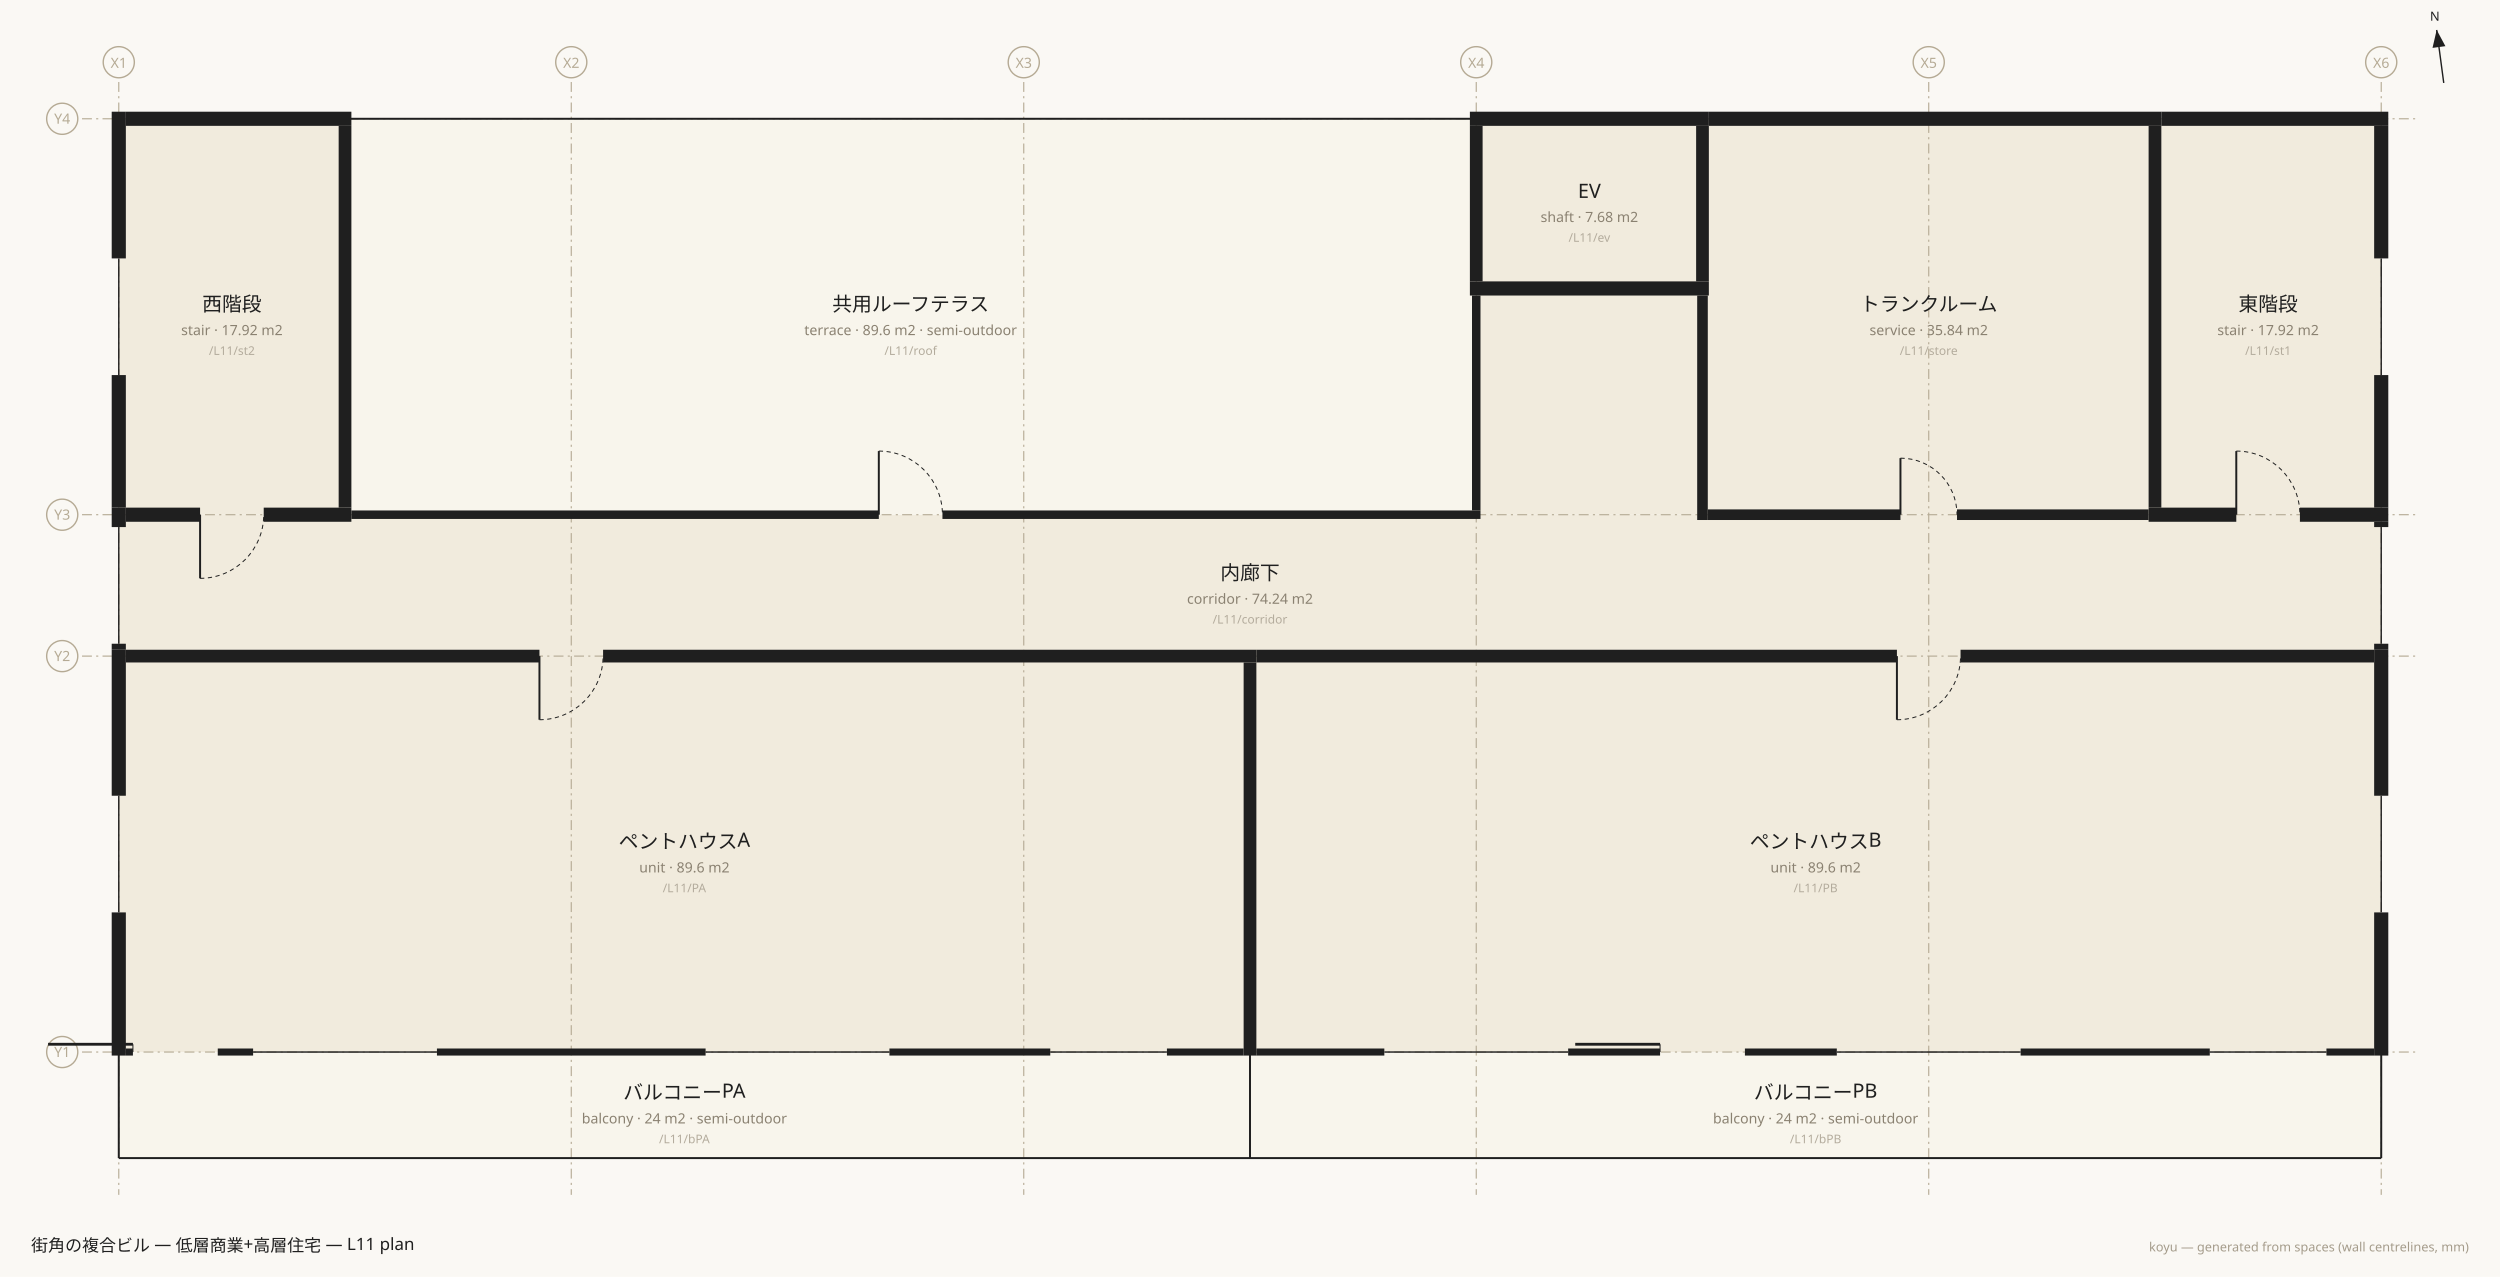
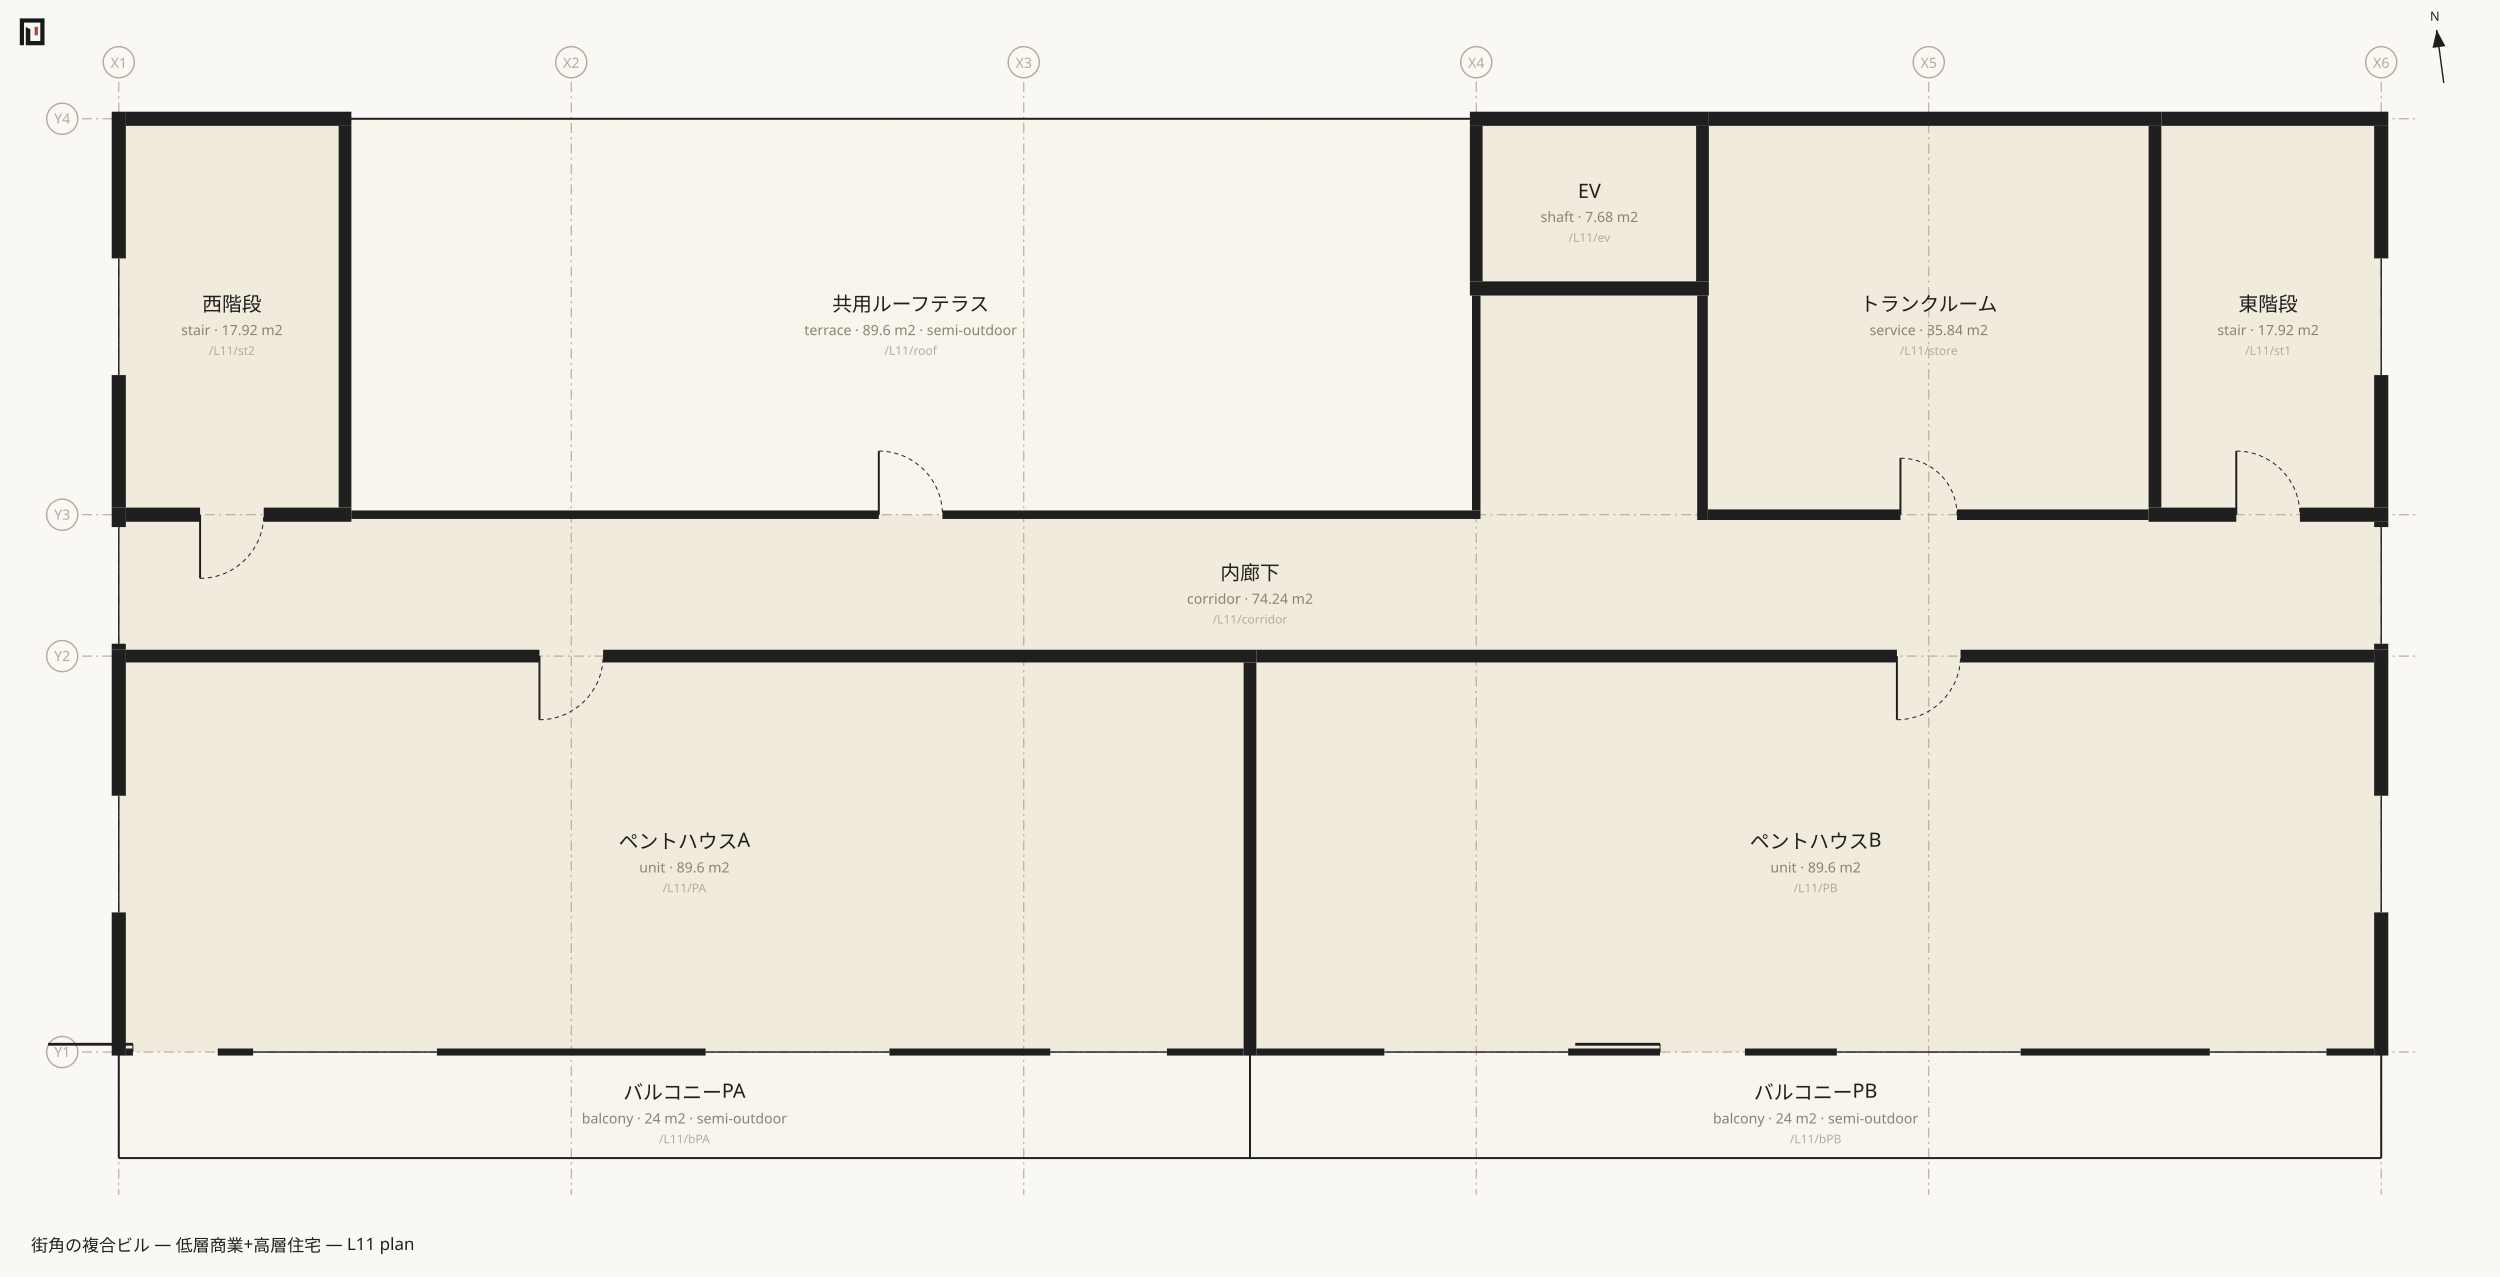
<svg xmlns="http://www.w3.org/2000/svg" width="1768" height="903" viewBox="0 0 1768 903" font-family="'Hiragino Sans','Noto Sans JP',sans-serif">
  <rect width="1768" height="903" fill="#faf8f4" />
+   <g transform="translate(9.11 9.27) scale(0.02179)">
+     <path d="M1027.53 171.361L224.461 171.363L224.392 1043.39L361.454 1043.42L361.567 308.689L889.587 308.679L889.581 904.864L566.4 904.876L566.387 524.585L419.01 452.015L419.047 1043.39L1027.51 1043.43L1027.53 171.361Z" fill="#171A18" />
+     <path d="M707 445.022L811.864 445L811.858 613.697C811.831 648.974 812.209 684.759 811.831 720L707.005 719.933L707 445.022Z" fill="#A84940" />
+   </g>
  <path d="M 84 744 L 884 744 L 884 464 L 84 464 Z" fill="#f1ebdd" />
  <path d="M 884 744 L 1684 744 L 1684 464 L 884 464 Z" fill="#f1ebdd" />
  <path d="M 84 819 L 884 819 L 884 744 L 84 744 Z" fill="#f8f5ec" />
  <path d="M 884 819 L 1684 819 L 1684 744 L 884 744 Z" fill="#f8f5ec" />
  <path d="M 84 464 L 1684 464 L 1684 364 L 84 364 Z" fill="#f1ebdd" />
  <path d="M 1044 364 L 1204 364 L 1204 204 L 1044 204 Z" fill="#f1ebdd" />
  <path d="M 1044 204 L 1204 204 L 1204 84 L 1044 84 Z" fill="#f1ebdd" />
  <path d="M 244 364 L 1044 364 L 1044 84 L 244 84 Z" fill="#f8f5ec" />
  <path d="M 1524 364 L 1684 364 L 1684 84 L 1524 84 Z" fill="#f1ebdd" />
  <path d="M 84 364 L 244 364 L 244 84 L 84 84 Z" fill="#f1ebdd" />
  <path d="M 1204 364 L 1524 364 L 1524 84 L 1204 84 Z" fill="#f1ebdd" />
  <line x1="84" y1="58" x2="84" y2="845" stroke="#b5aa94" stroke-width="0.8" stroke-dasharray="7 3 1.5 3" />
  <circle cx="84" cy="44" r="11" fill="none" stroke="#b5aa94" stroke-width="1" />
  <text x="84" y="48" text-anchor="middle" font-size="10" fill="#b5aa94">X1</text>
  <line x1="404" y1="58" x2="404" y2="845" stroke="#b5aa94" stroke-width="0.8" stroke-dasharray="7 3 1.5 3" />
  <circle cx="404" cy="44" r="11" fill="none" stroke="#b5aa94" stroke-width="1" />
  <text x="404" y="48" text-anchor="middle" font-size="10" fill="#b5aa94">X2</text>
  <line x1="724" y1="58" x2="724" y2="845" stroke="#b5aa94" stroke-width="0.8" stroke-dasharray="7 3 1.5 3" />
  <circle cx="724" cy="44" r="11" fill="none" stroke="#b5aa94" stroke-width="1" />
  <text x="724" y="48" text-anchor="middle" font-size="10" fill="#b5aa94">X3</text>
  <line x1="1044" y1="58" x2="1044" y2="845" stroke="#b5aa94" stroke-width="0.8" stroke-dasharray="7 3 1.5 3" />
  <circle cx="1044" cy="44" r="11" fill="none" stroke="#b5aa94" stroke-width="1" />
  <text x="1044" y="48" text-anchor="middle" font-size="10" fill="#b5aa94">X4</text>
  <line x1="1364" y1="58" x2="1364" y2="845" stroke="#b5aa94" stroke-width="0.8" stroke-dasharray="7 3 1.5 3" />
  <circle cx="1364" cy="44" r="11" fill="none" stroke="#b5aa94" stroke-width="1" />
  <text x="1364" y="48" text-anchor="middle" font-size="10" fill="#b5aa94">X5</text>
  <line x1="1684" y1="58" x2="1684" y2="845" stroke="#b5aa94" stroke-width="0.8" stroke-dasharray="7 3 1.5 3" />
  <circle cx="1684" cy="44" r="11" fill="none" stroke="#b5aa94" stroke-width="1" />
  <text x="1684" y="48" text-anchor="middle" font-size="10" fill="#b5aa94">X6</text>
  <line x1="58" y1="744" x2="1710" y2="744" stroke="#b5aa94" stroke-width="0.8" stroke-dasharray="7 3 1.5 3" />
  <circle cx="44" cy="744" r="11" fill="none" stroke="#b5aa94" stroke-width="1" />
  <text x="44" y="747.5" text-anchor="middle" font-size="10" fill="#b5aa94">Y1</text>
  <line x1="58" y1="464" x2="1710" y2="464" stroke="#b5aa94" stroke-width="0.8" stroke-dasharray="7 3 1.5 3" />
  <circle cx="44" cy="464" r="11" fill="none" stroke="#b5aa94" stroke-width="1" />
  <text x="44" y="467.5" text-anchor="middle" font-size="10" fill="#b5aa94">Y2</text>
  <line x1="58" y1="364" x2="1710" y2="364" stroke="#b5aa94" stroke-width="0.8" stroke-dasharray="7 3 1.5 3" />
  <circle cx="44" cy="364" r="11" fill="none" stroke="#b5aa94" stroke-width="1" />
  <text x="44" y="367.5" text-anchor="middle" font-size="10" fill="#b5aa94">Y3</text>
  <line x1="58" y1="84" x2="1710" y2="84" stroke="#b5aa94" stroke-width="0.8" stroke-dasharray="7 3 1.5 3" />
  <circle cx="44" cy="84" r="11" fill="none" stroke="#b5aa94" stroke-width="1" />
  <text x="44" y="87.5" text-anchor="middle" font-size="10" fill="#b5aa94">Y4</text>
  <path d="M 879.5 746.5 L 879.5 468.5 L 888.5 468.5 L 888.5 746.5 Z" fill="#1f1f1f" />
  <path d="M 89 741.5 L 94 741.5 L 94 746.5 L 89 746.5 Z" fill="#1f1f1f" />
  <path d="M 154 741.5 L 179 741.5 L 179 746.5 L 154 746.5 Z" fill="#1f1f1f" />
  <path d="M 309 741.5 L 499 741.5 L 499 746.5 L 309 746.5 Z" fill="#1f1f1f" />
  <path d="M 629 741.5 L 742.75 741.5 L 742.75 746.5 L 629 746.5 Z" fill="#1f1f1f" />
  <path d="M 825.25 741.5 L 879.5 741.5 L 879.5 746.5 L 825.25 746.5 Z" fill="#1f1f1f" />
  <path d="M 89 459.5 L 381.5 459.5 L 381.5 468.5 L 89 468.5 Z" fill="#1f1f1f" />
  <path d="M 426.5 459.5 L 888.5 459.5 L 888.5 468.5 L 426.5 468.5 Z" fill="#1f1f1f" />
  <path d="M 79 746.5 L 79 645.25 L 89 645.25 L 89 746.5 Z" fill="#1f1f1f" />
  <path d="M 79 562.75 L 79 459.5 L 89 459.5 L 89 562.75 Z" fill="#1f1f1f" />
  <path d="M 888.5 741.5 L 979 741.5 L 979 746.5 L 888.5 746.5 Z" fill="#1f1f1f" />
  <path d="M 1109 741.5 L 1174 741.5 L 1174 746.5 L 1109 746.5 Z" fill="#1f1f1f" />
  <path d="M 1234 741.5 L 1299 741.5 L 1299 746.5 L 1234 746.5 Z" fill="#1f1f1f" />
  <path d="M 1429 741.5 L 1562.75 741.5 L 1562.75 746.5 L 1429 746.5 Z" fill="#1f1f1f" />
  <path d="M 1645.25 741.5 L 1679 741.5 L 1679 746.5 L 1645.25 746.5 Z" fill="#1f1f1f" />
  <path d="M 888.5 459.5 L 1341.5 459.5 L 1341.5 468.5 L 888.5 468.5 Z" fill="#1f1f1f" />
  <path d="M 1386.5 459.5 L 1679 459.5 L 1679 468.5 L 1386.5 468.5 Z" fill="#1f1f1f" />
  <path d="M 1679 746.5 L 1679 645.25 L 1689 645.25 L 1689 746.5 Z" fill="#1f1f1f" />
  <path d="M 1679 562.75 L 1679 459.5 L 1689 459.5 L 1689 562.75 Z" fill="#1f1f1f" />
  <line x1="884" y1="819" x2="884" y2="744" stroke="#1f1f1f" stroke-width="1.4" />
  <line x1="84" y1="819" x2="884" y2="819" stroke="#1f1f1f" stroke-width="1.4" />
  <line x1="84" y1="819" x2="84" y2="744" stroke="#1f1f1f" stroke-width="1.4" />
  <line x1="1684" y1="819" x2="1684" y2="744" stroke="#1f1f1f" stroke-width="1.4" />
  <line x1="884" y1="819" x2="1684" y2="819" stroke="#1f1f1f" stroke-width="1.4" />
  <path d="M 1039.5 199 L 1208.5 199 L 1208.5 209 L 1039.5 209 Z" fill="#1f1f1f" />
  <path d="M 248.5 361 L 621.5 361 L 621.5 367 L 248.5 367 Z" fill="#1f1f1f" />
  <path d="M 666.5 361 L 1047 361 L 1047 367 L 666.5 367 Z" fill="#1f1f1f" />
  <path d="M 1041 361 L 1041 209 L 1047 209 L 1047 361 Z" fill="#1f1f1f" />
  <path d="M 1519.5 359 L 1581.5 359 L 1581.5 369 L 1519.5 369 Z" fill="#1f1f1f" />
  <path d="M 1626.5 359 L 1689 359 L 1689 369 L 1626.5 369 Z" fill="#1f1f1f" />
  <path d="M 89 359 L 141.5 359 L 141.5 369 L 89 369 Z" fill="#1f1f1f" />
  <path d="M 186.5 359 L 248.5 359 L 248.5 369 L 186.5 369 Z" fill="#1f1f1f" />
  <path d="M 1207.75 360.25 L 1344 360.25 L 1344 367.75 L 1207.75 367.75 Z" fill="#1f1f1f" />
  <path d="M 1384 360.25 L 1519.5 360.25 L 1519.5 367.75 L 1384 367.75 Z" fill="#1f1f1f" />
  <path d="M 1200.25 367.75 L 1200.25 209 L 1207.75 209 L 1207.75 367.75 Z" fill="#1f1f1f" />
  <path d="M 1679 459.5 L 1679 455.25 L 1689 455.25 L 1689 459.5 Z" fill="#1f1f1f" />
  <path d="M 1679 372.75 L 1679 369 L 1689 369 L 1689 372.75 Z" fill="#1f1f1f" />
  <path d="M 79 459.5 L 79 455.25 L 89 455.25 L 89 459.5 Z" fill="#1f1f1f" />
  <path d="M 79 372.75 L 79 359 L 89 359 L 89 372.75 Z" fill="#1f1f1f" />
  <path d="M 1039.5 199 L 1039.5 89 L 1048.5 89 L 1048.5 199 Z" fill="#1f1f1f" />
  <path d="M 1199.5 199 L 1199.5 89 L 1208.5 89 L 1208.5 199 Z" fill="#1f1f1f" />
  <path d="M 1039.5 79 L 1208.5 79 L 1208.5 89 L 1039.5 89 Z" fill="#1f1f1f" />
  <path d="M 239.5 359 L 239.5 89 L 248.5 89 L 248.5 359 Z" fill="#1f1f1f" />
  <line x1="244" y1="84" x2="1044" y2="84" stroke="#1f1f1f" stroke-width="1.4" />
  <path d="M 1519.5 359 L 1519.5 89 L 1528.5 89 L 1528.5 359 Z" fill="#1f1f1f" />
  <path d="M 1528.5 79 L 1689 79 L 1689 89 L 1528.5 89 Z" fill="#1f1f1f" />
  <path d="M 1679 359 L 1679 265.25 L 1689 265.25 L 1689 359 Z" fill="#1f1f1f" />
  <path d="M 1679 182.75 L 1679 89 L 1689 89 L 1689 182.75 Z" fill="#1f1f1f" />
  <path d="M 89 79 L 248.5 79 L 248.5 89 L 89 89 Z" fill="#1f1f1f" />
  <path d="M 79 359 L 79 265.25 L 89 265.25 L 89 359 Z" fill="#1f1f1f" />
  <path d="M 79 182.75 L 79 79 L 89 79 L 89 182.75 Z" fill="#1f1f1f" />
  <path d="M 1208.5 79 L 1528.5 79 L 1528.5 89 L 1208.5 89 Z" fill="#1f1f1f" />
  <line x1="34" y1="738.5" x2="94" y2="738.5" stroke="#1f1f1f" stroke-width="2" />
  <line x1="94" y1="738.5" x2="94" y2="744" stroke="#1f1f1f" stroke-width="0.7" />
  <line x1="179" y1="744" x2="309" y2="744" stroke="#1f1f1f" stroke-width="1" />
  <line x1="499" y1="744" x2="629" y2="744" stroke="#1f1f1f" stroke-width="1" />
  <line x1="742.75" y1="744" x2="825.25" y2="744" stroke="#1f1f1f" stroke-width="1" />
  <line x1="381.5" y1="464" x2="381.5" y2="509" stroke="#1f1f1f" stroke-width="1.4" />
  <path d="M 381.5 509 A 45 45 0 0 0 426.5 464" fill="none" stroke="#1f1f1f" stroke-width="0.7" stroke-dasharray="3 2.5" />
  <line x1="84" y1="645.25" x2="84" y2="562.75" stroke="#1f1f1f" stroke-width="1" />
  <line x1="1114" y1="738.5" x2="1174" y2="738.5" stroke="#1f1f1f" stroke-width="2" />
  <line x1="1174" y1="738.5" x2="1174" y2="744" stroke="#1f1f1f" stroke-width="0.7" />
  <line x1="979" y1="744" x2="1109" y2="744" stroke="#1f1f1f" stroke-width="1" />
  <line x1="1299" y1="744" x2="1429" y2="744" stroke="#1f1f1f" stroke-width="1" />
  <line x1="1562.75" y1="744" x2="1645.25" y2="744" stroke="#1f1f1f" stroke-width="1" />
  <line x1="1341.5" y1="464" x2="1341.5" y2="509" stroke="#1f1f1f" stroke-width="1.4" />
  <path d="M 1341.5 509 A 45 45 0 0 0 1386.5 464" fill="none" stroke="#1f1f1f" stroke-width="0.7" stroke-dasharray="3 2.5" />
  <line x1="1684" y1="645.25" x2="1684" y2="562.75" stroke="#1f1f1f" stroke-width="1" />
  <line x1="621.5" y1="364" x2="621.5" y2="319" stroke="#1f1f1f" stroke-width="1.4" />
  <path d="M 621.5 319 A 45 45 0 0 1 666.5 364" fill="none" stroke="#1f1f1f" stroke-width="0.7" stroke-dasharray="3 2.5" />
  <line x1="1581.5" y1="364" x2="1581.5" y2="319" stroke="#1f1f1f" stroke-width="1.4" />
  <path d="M 1581.5 319 A 45 45 0 0 1 1626.5 364" fill="none" stroke="#1f1f1f" stroke-width="0.7" stroke-dasharray="3 2.5" />
  <line x1="141.5" y1="364" x2="141.5" y2="409" stroke="#1f1f1f" stroke-width="1.4" />
  <path d="M 141.5 409 A 45 45 0 0 0 186.5 364" fill="none" stroke="#1f1f1f" stroke-width="0.7" stroke-dasharray="3 2.5" />
  <line x1="1344" y1="364" x2="1344" y2="324" stroke="#1f1f1f" stroke-width="1.4" />
  <path d="M 1344 324 A 40 40 0 0 1 1384 364" fill="none" stroke="#1f1f1f" stroke-width="0.7" stroke-dasharray="3 2.5" />
  <line x1="1684" y1="455.25" x2="1684" y2="372.75" stroke="#1f1f1f" stroke-width="1" />
  <line x1="84" y1="455.25" x2="84" y2="372.75" stroke="#1f1f1f" stroke-width="1" />
  <line x1="1684" y1="265.25" x2="1684" y2="182.75" stroke="#1f1f1f" stroke-width="1" />
  <line x1="84" y1="265.25" x2="84" y2="182.75" stroke="#1f1f1f" stroke-width="1" />
  <text x="484" y="600" text-anchor="middle" font-size="14" fill="#1f1f1f">ペントハウスA</text>
  <text x="484" y="617" text-anchor="middle" font-size="10" fill="#8a8171">unit · 89.6 m2</text>
  <text x="484" y="631" text-anchor="middle" font-size="8.5" fill="#b3ab9c">/L11/PA</text>
  <text x="1284" y="600" text-anchor="middle" font-size="14" fill="#1f1f1f">ペントハウスB</text>
  <text x="1284" y="617" text-anchor="middle" font-size="10" fill="#8a8171">unit · 89.6 m2</text>
  <text x="1284" y="631" text-anchor="middle" font-size="8.5" fill="#b3ab9c">/L11/PB</text>
  <text x="484" y="777.5" text-anchor="middle" font-size="14" fill="#1f1f1f">バルコニーPA</text>
  <text x="484" y="794.5" text-anchor="middle" font-size="10" fill="#8a8171">balcony · 24 m2 · semi-outdoor</text>
  <text x="484" y="808.5" text-anchor="middle" font-size="8.5" fill="#b3ab9c">/L11/bPA</text>
  <text x="1284" y="777.5" text-anchor="middle" font-size="14" fill="#1f1f1f">バルコニーPB</text>
  <text x="1284" y="794.5" text-anchor="middle" font-size="10" fill="#8a8171">balcony · 24 m2 · semi-outdoor</text>
  <text x="1284" y="808.5" text-anchor="middle" font-size="8.5" fill="#b3ab9c">/L11/bPB</text>
  <text x="884" y="410" text-anchor="middle" font-size="14" fill="#1f1f1f">内廊下</text>
  <text x="884" y="427" text-anchor="middle" font-size="10" fill="#8a8171">corridor · 74.24 m2</text>
  <text x="884" y="441" text-anchor="middle" font-size="8.5" fill="#b3ab9c">/L11/corridor</text>
  <text x="1124" y="140" text-anchor="middle" font-size="14" fill="#1f1f1f">EV</text>
  <text x="1124" y="157" text-anchor="middle" font-size="10" fill="#8a8171">shaft · 7.68 m2</text>
  <text x="1124" y="171" text-anchor="middle" font-size="8.5" fill="#b3ab9c">/L11/ev</text>
  <text x="644" y="220" text-anchor="middle" font-size="14" fill="#1f1f1f">共用ルーフテラス</text>
  <text x="644" y="237" text-anchor="middle" font-size="10" fill="#8a8171">terrace · 89.6 m2 · semi-outdoor</text>
  <text x="644" y="251" text-anchor="middle" font-size="8.5" fill="#b3ab9c">/L11/roof</text>
  <text x="1604" y="220" text-anchor="middle" font-size="14" fill="#1f1f1f">東階段</text>
  <text x="1604" y="237" text-anchor="middle" font-size="10" fill="#8a8171">stair · 17.92 m2</text>
  <text x="1604" y="251" text-anchor="middle" font-size="8.5" fill="#b3ab9c">/L11/st1</text>
  <text x="164" y="220" text-anchor="middle" font-size="14" fill="#1f1f1f">西階段</text>
  <text x="164" y="237" text-anchor="middle" font-size="10" fill="#8a8171">stair · 17.92 m2</text>
  <text x="164" y="251" text-anchor="middle" font-size="8.5" fill="#b3ab9c">/L11/st2</text>
  <text x="1364" y="220" text-anchor="middle" font-size="14" fill="#1f1f1f">トランクルーム</text>
  <text x="1364" y="237" text-anchor="middle" font-size="10" fill="#8a8171">service · 35.84 m2</text>
  <text x="1364" y="251" text-anchor="middle" font-size="8.5" fill="#b3ab9c">/L11/store</text>
  <g class="north-arrow">
    <line x1="1728.22" y1="58.65" x2="1723.22" y2="21.18" stroke="#1f1f1f" stroke-width="1" />
    <polygon points="1723.22,21.18 1729.39,32.65 1720.27,33.87" fill="#1f1f1f" />
    <text x="1721.9" y="14.67" text-anchor="middle" font-size="9" fill="#1f1f1f">N</text>
  </g>
  <text x="22" y="885" font-size="12" fill="#1f1f1f">街角の複合ビル — 低層商業+高層住宅 — L11 plan</text>
-   <text x="1746" y="885" text-anchor="end" font-size="9" fill="#a49b8a">koyu — generated from spaces (wall centrelines, mm)</text>
</svg>
